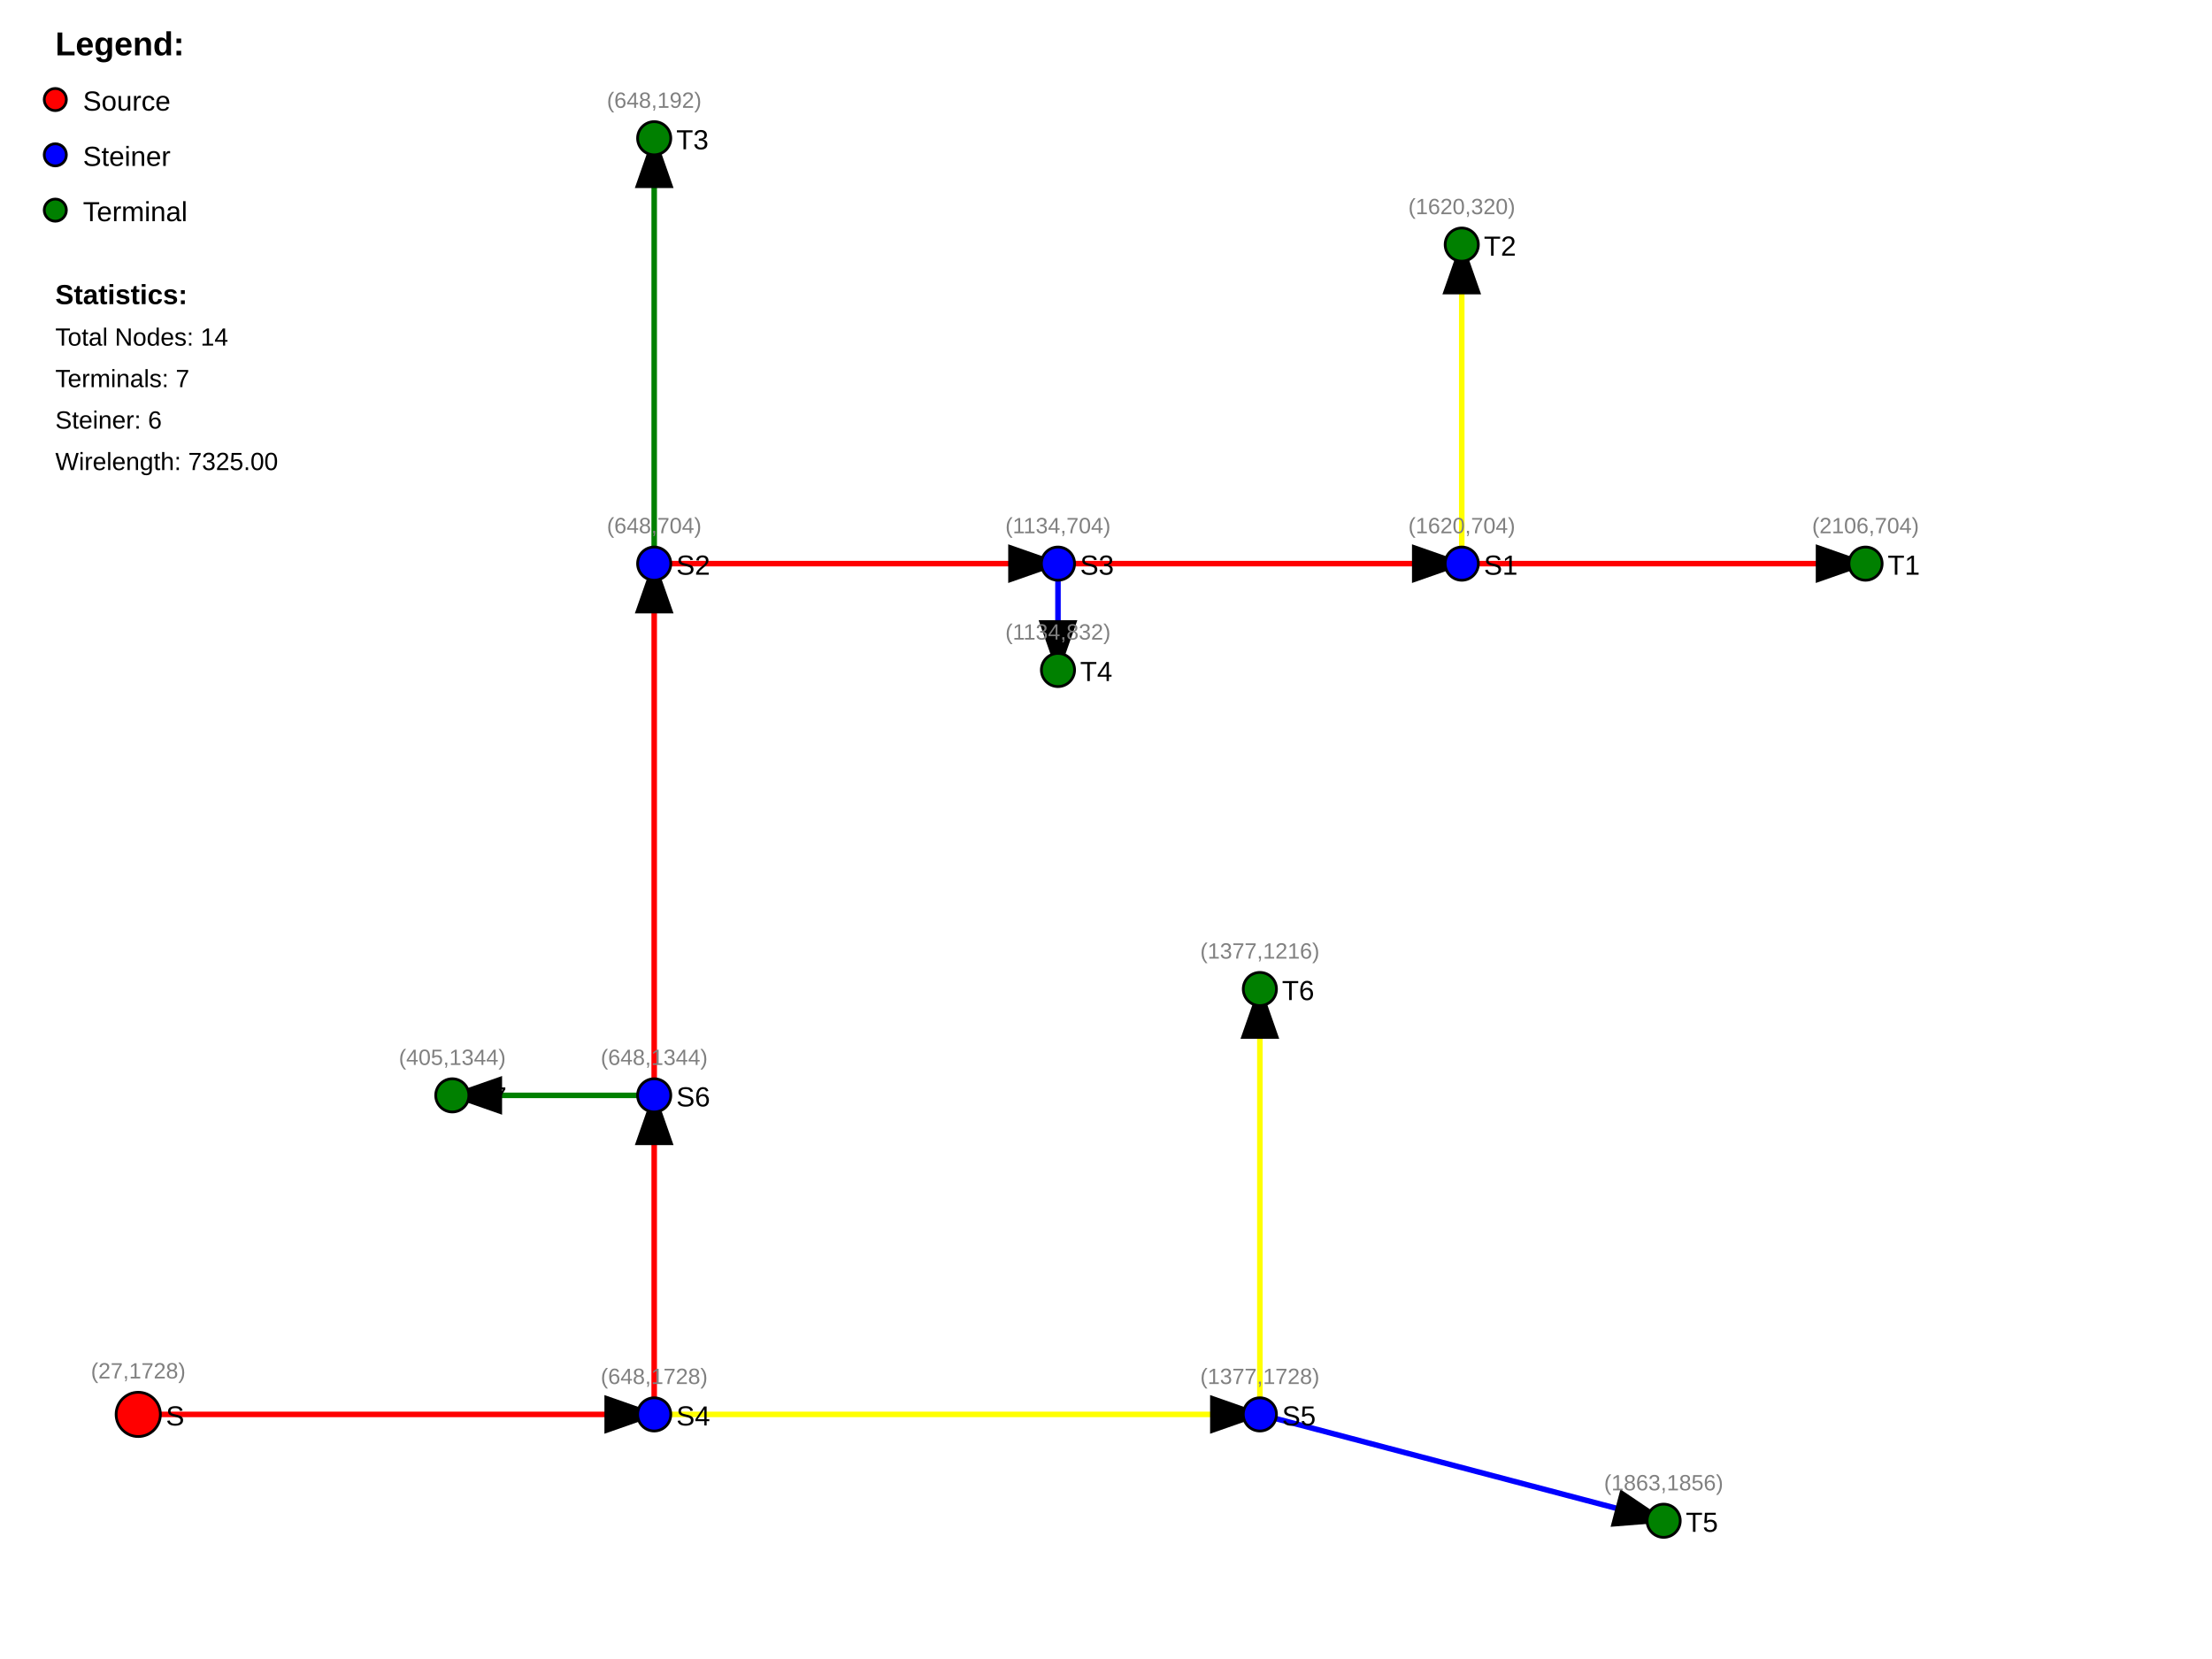
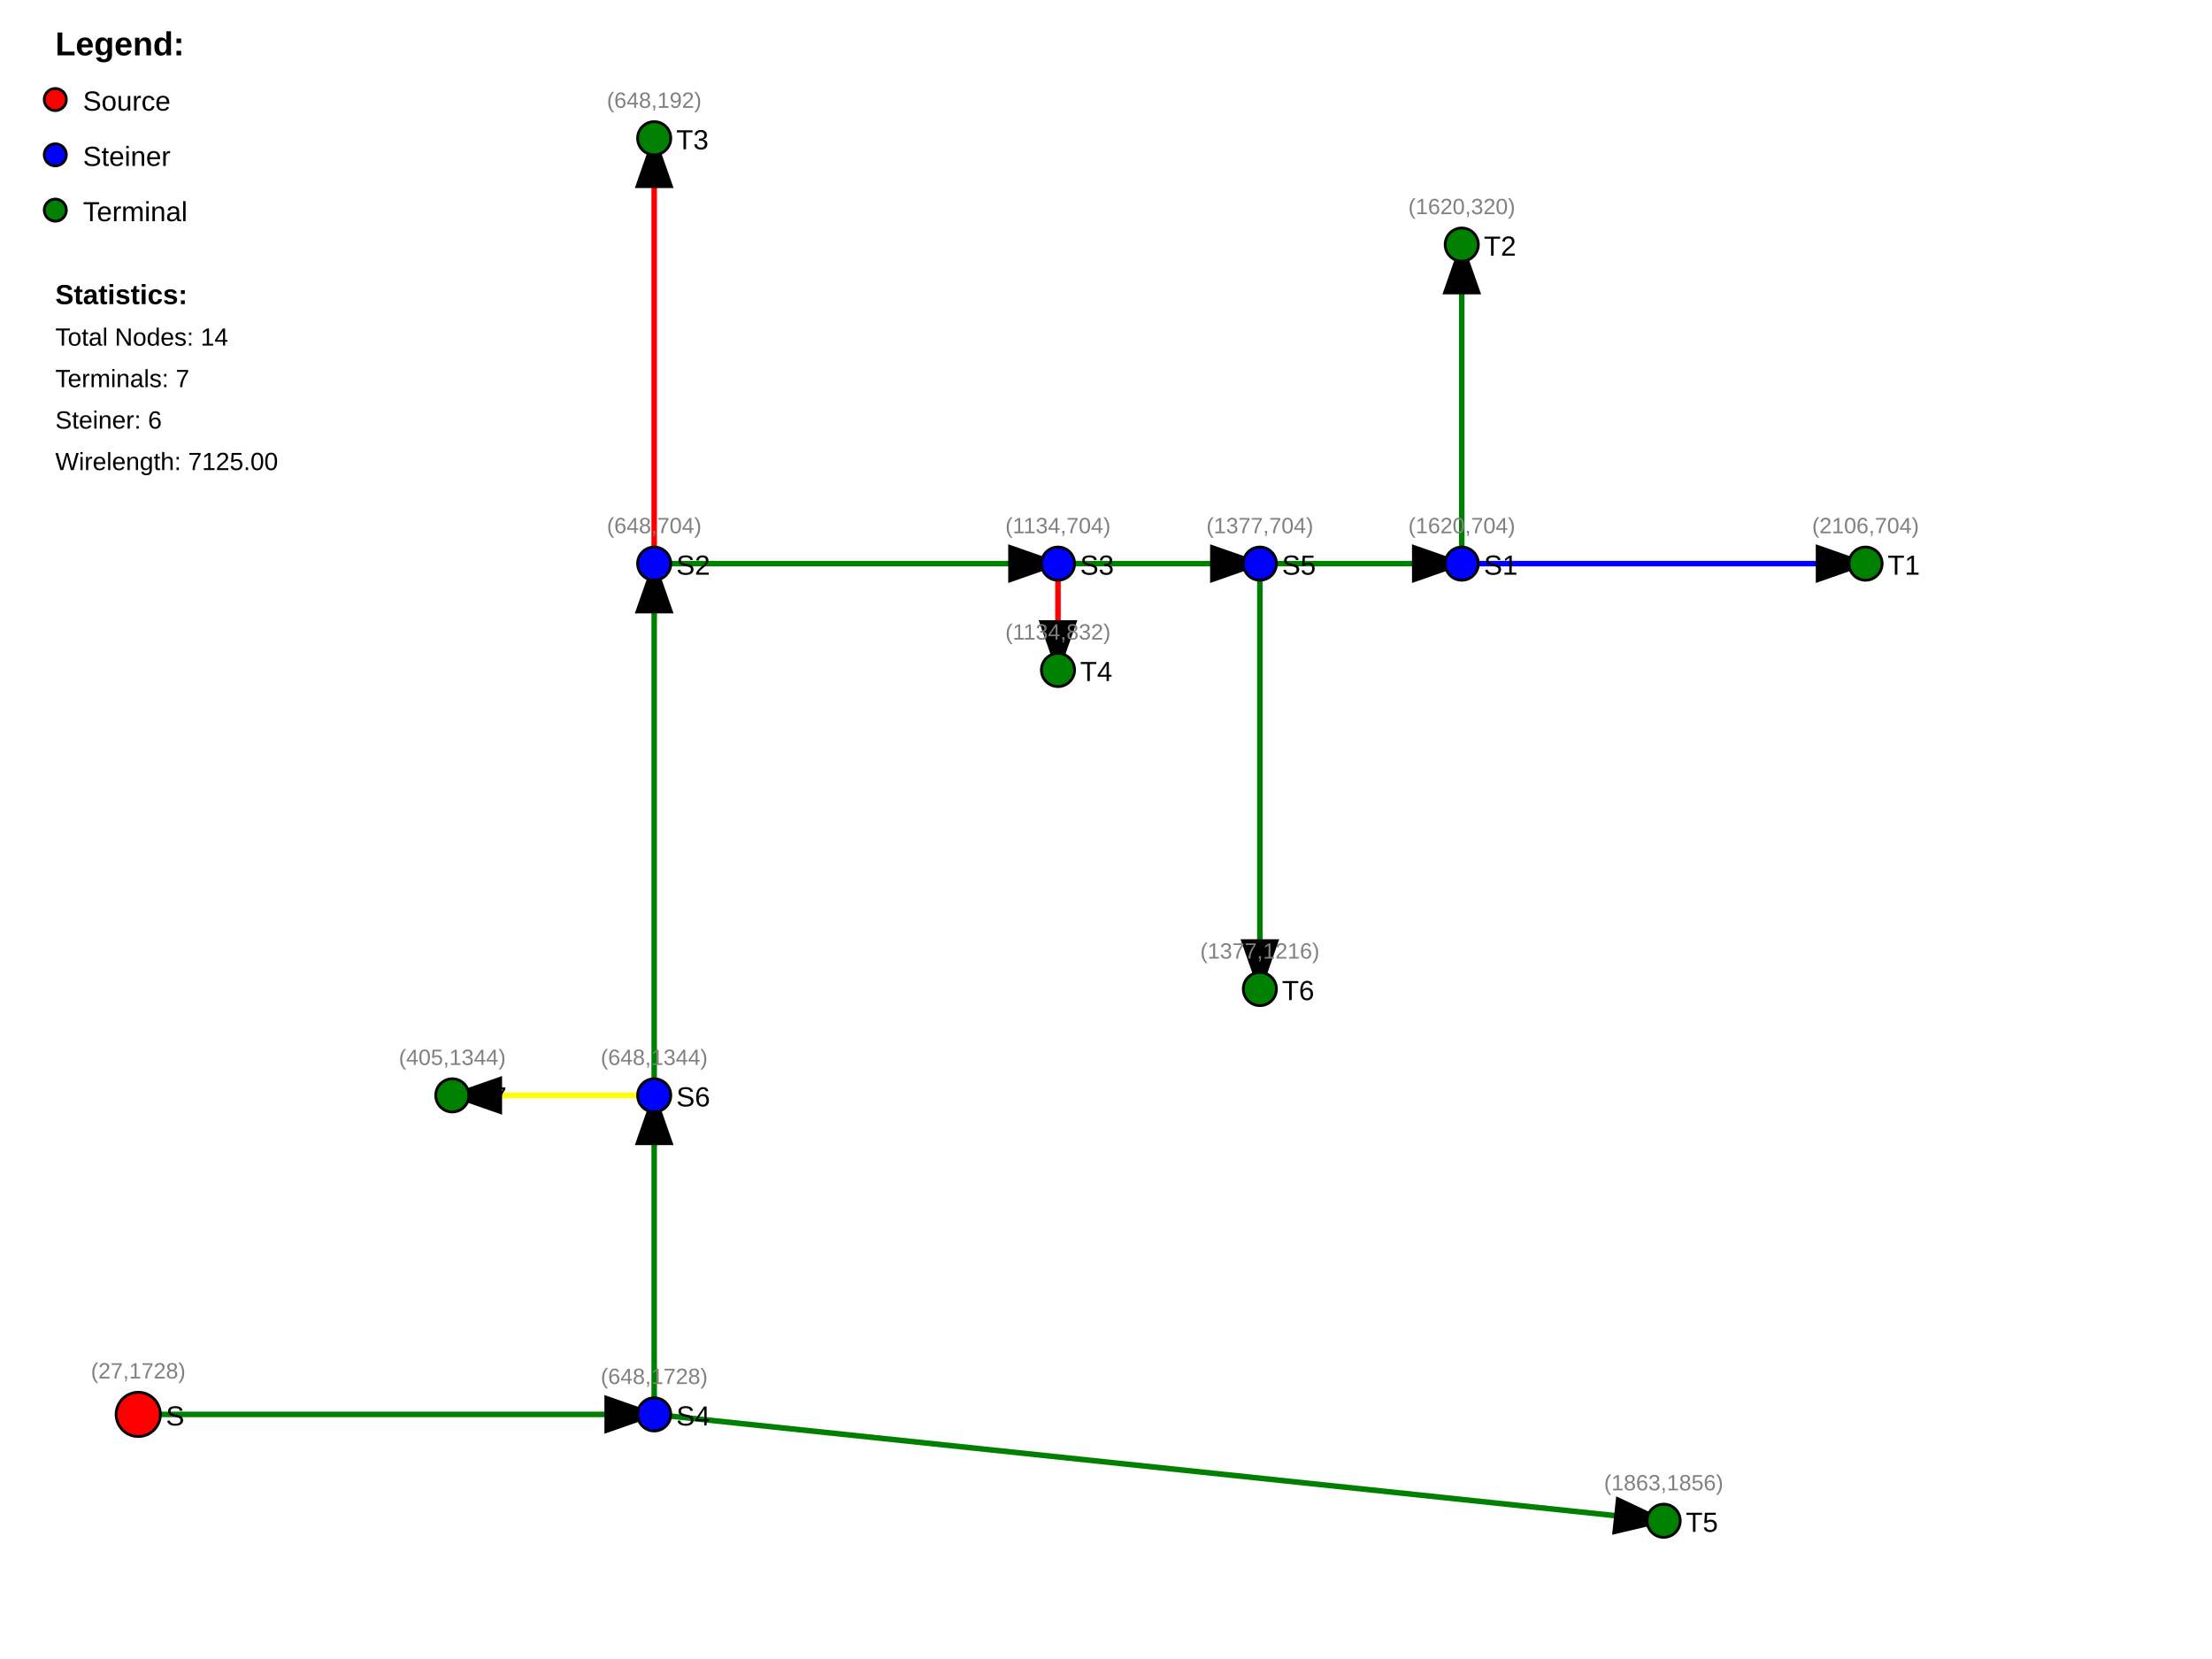
<svg xmlns="http://www.w3.org/2000/svg" width="800" height="600">
  <rect width="100%" height="100%" fill="white" />
  <defs>
    <marker id="arrowhead" markerWidth="10" markerHeight="7" refX="9" refY="3.5" orient="auto">
      <polygon points="0 0, 10 3.5, 0 7" fill="black" />
    </marker>
  </defs>
-   <line x1="50.0" y1="511.538" x2="236.599" y2="511.538" stroke="red" stroke-width="2" marker-end="url(#arrowhead)" />
-   <line x1="236.599" y1="511.538" x2="455.649" y2="511.538" stroke="yellow" stroke-width="2" marker-end="url(#arrowhead)" />
-   <line x1="236.599" y1="511.538" x2="236.599" y2="396.154" stroke="red" stroke-width="2" marker-end="url(#arrowhead)" />
-   <line x1="455.649" y1="511.538" x2="601.683" y2="550.0" stroke="blue" stroke-width="2" marker-end="url(#arrowhead)" />
-   <line x1="455.649" y1="511.538" x2="455.649" y2="357.692" stroke="yellow" stroke-width="2" marker-end="url(#arrowhead)" />
-   <line x1="236.599" y1="396.154" x2="236.599" y2="203.846" stroke="red" stroke-width="2" marker-end="url(#arrowhead)" />
-   <line x1="236.599" y1="396.154" x2="163.582" y2="396.154" stroke="green" stroke-width="2" marker-end="url(#arrowhead)" />
-   <line x1="236.599" y1="203.846" x2="236.599" y2="50.0" stroke="green" stroke-width="2" marker-end="url(#arrowhead)" />
-   <line x1="236.599" y1="203.846" x2="382.632" y2="203.846" stroke="red" stroke-width="2" marker-end="url(#arrowhead)" />
-   <line x1="382.632" y1="203.846" x2="528.666" y2="203.846" stroke="red" stroke-width="2" marker-end="url(#arrowhead)" />
-   <line x1="382.632" y1="203.846" x2="382.632" y2="242.308" stroke="blue" stroke-width="2" marker-end="url(#arrowhead)" />
-   <line x1="528.666" y1="203.846" x2="674.7" y2="203.846" stroke="red" stroke-width="2" marker-end="url(#arrowhead)" />
-   <line x1="528.666" y1="203.846" x2="528.666" y2="88.462" stroke="yellow" stroke-width="2" marker-end="url(#arrowhead)" />
+   <line x1="50.0" y1="511.538" x2="236.599" y2="511.538" stroke="green" stroke-width="2" marker-end="url(#arrowhead)" />
+   <line x1="236.599" y1="511.538" x2="601.683" y2="550.0" stroke="green" stroke-width="2" marker-end="url(#arrowhead)" />
+   <line x1="236.599" y1="511.538" x2="236.599" y2="396.154" stroke="green" stroke-width="2" marker-end="url(#arrowhead)" />
+   <line x1="236.599" y1="396.154" x2="236.599" y2="203.846" stroke="green" stroke-width="2" marker-end="url(#arrowhead)" />
+   <line x1="236.599" y1="396.154" x2="163.582" y2="396.154" stroke="yellow" stroke-width="2" marker-end="url(#arrowhead)" />
+   <line x1="236.599" y1="203.846" x2="236.599" y2="50.0" stroke="red" stroke-width="2" marker-end="url(#arrowhead)" />
+   <line x1="236.599" y1="203.846" x2="382.632" y2="203.846" stroke="green" stroke-width="2" marker-end="url(#arrowhead)" />
+   <line x1="382.632" y1="203.846" x2="382.632" y2="242.308" stroke="red" stroke-width="2" marker-end="url(#arrowhead)" />
+   <line x1="382.632" y1="203.846" x2="455.649" y2="203.846" stroke="green" stroke-width="2" marker-end="url(#arrowhead)" />
+   <line x1="455.649" y1="203.846" x2="528.666" y2="203.846" stroke="green" stroke-width="2" marker-end="url(#arrowhead)" />
+   <line x1="455.649" y1="203.846" x2="455.649" y2="357.692" stroke="green" stroke-width="2" marker-end="url(#arrowhead)" />
+   <line x1="528.666" y1="203.846" x2="674.7" y2="203.846" stroke="blue" stroke-width="2" marker-end="url(#arrowhead)" />
+   <line x1="528.666" y1="203.846" x2="528.666" y2="88.462" stroke="green" stroke-width="2" marker-end="url(#arrowhead)" />
  <circle cx="50.0" cy="511.538" r="8" fill="red" stroke="black" stroke-width="1" />
  <text x="60.0" y="515.538" font-family="Arial" font-size="10" fill="black">S</text>
  <text x="50.0" y="498.538" font-family="Arial" font-size="8" fill="gray" text-anchor="middle">(27,1728)</text>
  <circle cx="674.7" cy="203.846" r="6" fill="green" stroke="black" stroke-width="1" />
  <text x="682.7" y="207.846" font-family="Arial" font-size="10" fill="black">T1</text>
  <text x="674.7" y="192.846" font-family="Arial" font-size="8" fill="gray" text-anchor="middle">(2106,704)</text>
  <circle cx="528.666" cy="203.846" r="6" fill="blue" stroke="black" stroke-width="1" />
  <text x="536.666" y="207.846" font-family="Arial" font-size="10" fill="black">S1</text>
  <text x="528.666" y="192.846" font-family="Arial" font-size="8" fill="gray" text-anchor="middle">(1620,704)</text>
  <circle cx="528.666" cy="88.462" r="6" fill="green" stroke="black" stroke-width="1" />
  <text x="536.666" y="92.462" font-family="Arial" font-size="10" fill="black">T2</text>
  <text x="528.666" y="77.462" font-family="Arial" font-size="8" fill="gray" text-anchor="middle">(1620,320)</text>
  <circle cx="236.599" cy="203.846" r="6" fill="blue" stroke="black" stroke-width="1" />
  <text x="244.599" y="207.846" font-family="Arial" font-size="10" fill="black">S2</text>
  <text x="236.599" y="192.846" font-family="Arial" font-size="8" fill="gray" text-anchor="middle">(648,704)</text>
  <circle cx="236.599" cy="50.0" r="6" fill="green" stroke="black" stroke-width="1" />
  <text x="244.599" y="54.0" font-family="Arial" font-size="10" fill="black">T3</text>
  <text x="236.599" y="39.0" font-family="Arial" font-size="8" fill="gray" text-anchor="middle">(648,192)</text>
  <circle cx="382.632" cy="203.846" r="6" fill="blue" stroke="black" stroke-width="1" />
  <text x="390.632" y="207.846" font-family="Arial" font-size="10" fill="black">S3</text>
  <text x="382.632" y="192.846" font-family="Arial" font-size="8" fill="gray" text-anchor="middle">(1134,704)</text>
  <circle cx="382.632" cy="242.308" r="6" fill="green" stroke="black" stroke-width="1" />
  <text x="390.632" y="246.308" font-family="Arial" font-size="10" fill="black">T4</text>
  <text x="382.632" y="231.308" font-family="Arial" font-size="8" fill="gray" text-anchor="middle">(1134,832)</text>
  <circle cx="236.599" cy="511.538" r="6" fill="blue" stroke="black" stroke-width="1" />
  <text x="244.599" y="515.538" font-family="Arial" font-size="10" fill="black">S4</text>
  <text x="236.599" y="500.538" font-family="Arial" font-size="8" fill="gray" text-anchor="middle">(648,1728)</text>
  <circle cx="601.683" cy="550.0" r="6" fill="green" stroke="black" stroke-width="1" />
  <text x="609.683" y="554.0" font-family="Arial" font-size="10" fill="black">T5</text>
  <text x="601.683" y="539.0" font-family="Arial" font-size="8" fill="gray" text-anchor="middle">(1863,1856)</text>
-   <circle cx="455.649" cy="511.538" r="6" fill="blue" stroke="black" stroke-width="1" />
-   <text x="463.649" y="515.538" font-family="Arial" font-size="10" fill="black">S5</text>
-   <text x="455.649" y="500.538" font-family="Arial" font-size="8" fill="gray" text-anchor="middle">(1377,1728)</text>
+   <circle cx="455.649" cy="203.846" r="6" fill="blue" stroke="black" stroke-width="1" />
+   <text x="463.649" y="207.846" font-family="Arial" font-size="10" fill="black">S5</text>
+   <text x="455.649" y="192.846" font-family="Arial" font-size="8" fill="gray" text-anchor="middle">(1377,704)</text>
  <circle cx="455.649" cy="357.692" r="6" fill="green" stroke="black" stroke-width="1" />
  <text x="463.649" y="361.692" font-family="Arial" font-size="10" fill="black">T6</text>
  <text x="455.649" y="346.692" font-family="Arial" font-size="8" fill="gray" text-anchor="middle">(1377,1216)</text>
  <circle cx="236.599" cy="396.154" r="6" fill="blue" stroke="black" stroke-width="1" />
  <text x="244.599" y="400.154" font-family="Arial" font-size="10" fill="black">S6</text>
  <text x="236.599" y="385.154" font-family="Arial" font-size="8" fill="gray" text-anchor="middle">(648,1344)</text>
  <circle cx="163.582" cy="396.154" r="6" fill="green" stroke="black" stroke-width="1" />
  <text x="171.582" y="400.154" font-family="Arial" font-size="10" fill="black">T7</text>
  <text x="163.582" y="385.154" font-family="Arial" font-size="8" fill="gray" text-anchor="middle">(405,1344)</text>
  <text x="20" y="20" font-family="Arial" font-size="12" font-weight="bold">Legend:</text>
  <circle cx="20" cy="36" r="4" fill="red" stroke="black" />
  <text x="30" y="40" font-family="Arial" font-size="10">Source</text>
  <circle cx="20" cy="56" r="4" fill="blue" stroke="black" />
  <text x="30" y="60" font-family="Arial" font-size="10">Steiner</text>
  <circle cx="20" cy="76" r="4" fill="green" stroke="black" />
  <text x="30" y="80" font-family="Arial" font-size="10">Terminal</text>
  <text x="20" y="110" font-family="Arial" font-size="10" font-weight="bold">Statistics:</text>
  <text x="20" y="125" font-family="Arial" font-size="9">Total Nodes: 14</text>
  <text x="20" y="140" font-family="Arial" font-size="9">Terminals: 7</text>
  <text x="20" y="155" font-family="Arial" font-size="9">Steiner: 6</text>
-   <text x="20" y="170" font-family="Arial" font-size="9">Wirelength: 7325.00</text>
+   <text x="20" y="170" font-family="Arial" font-size="9">Wirelength: 7125.00</text>
</svg>
